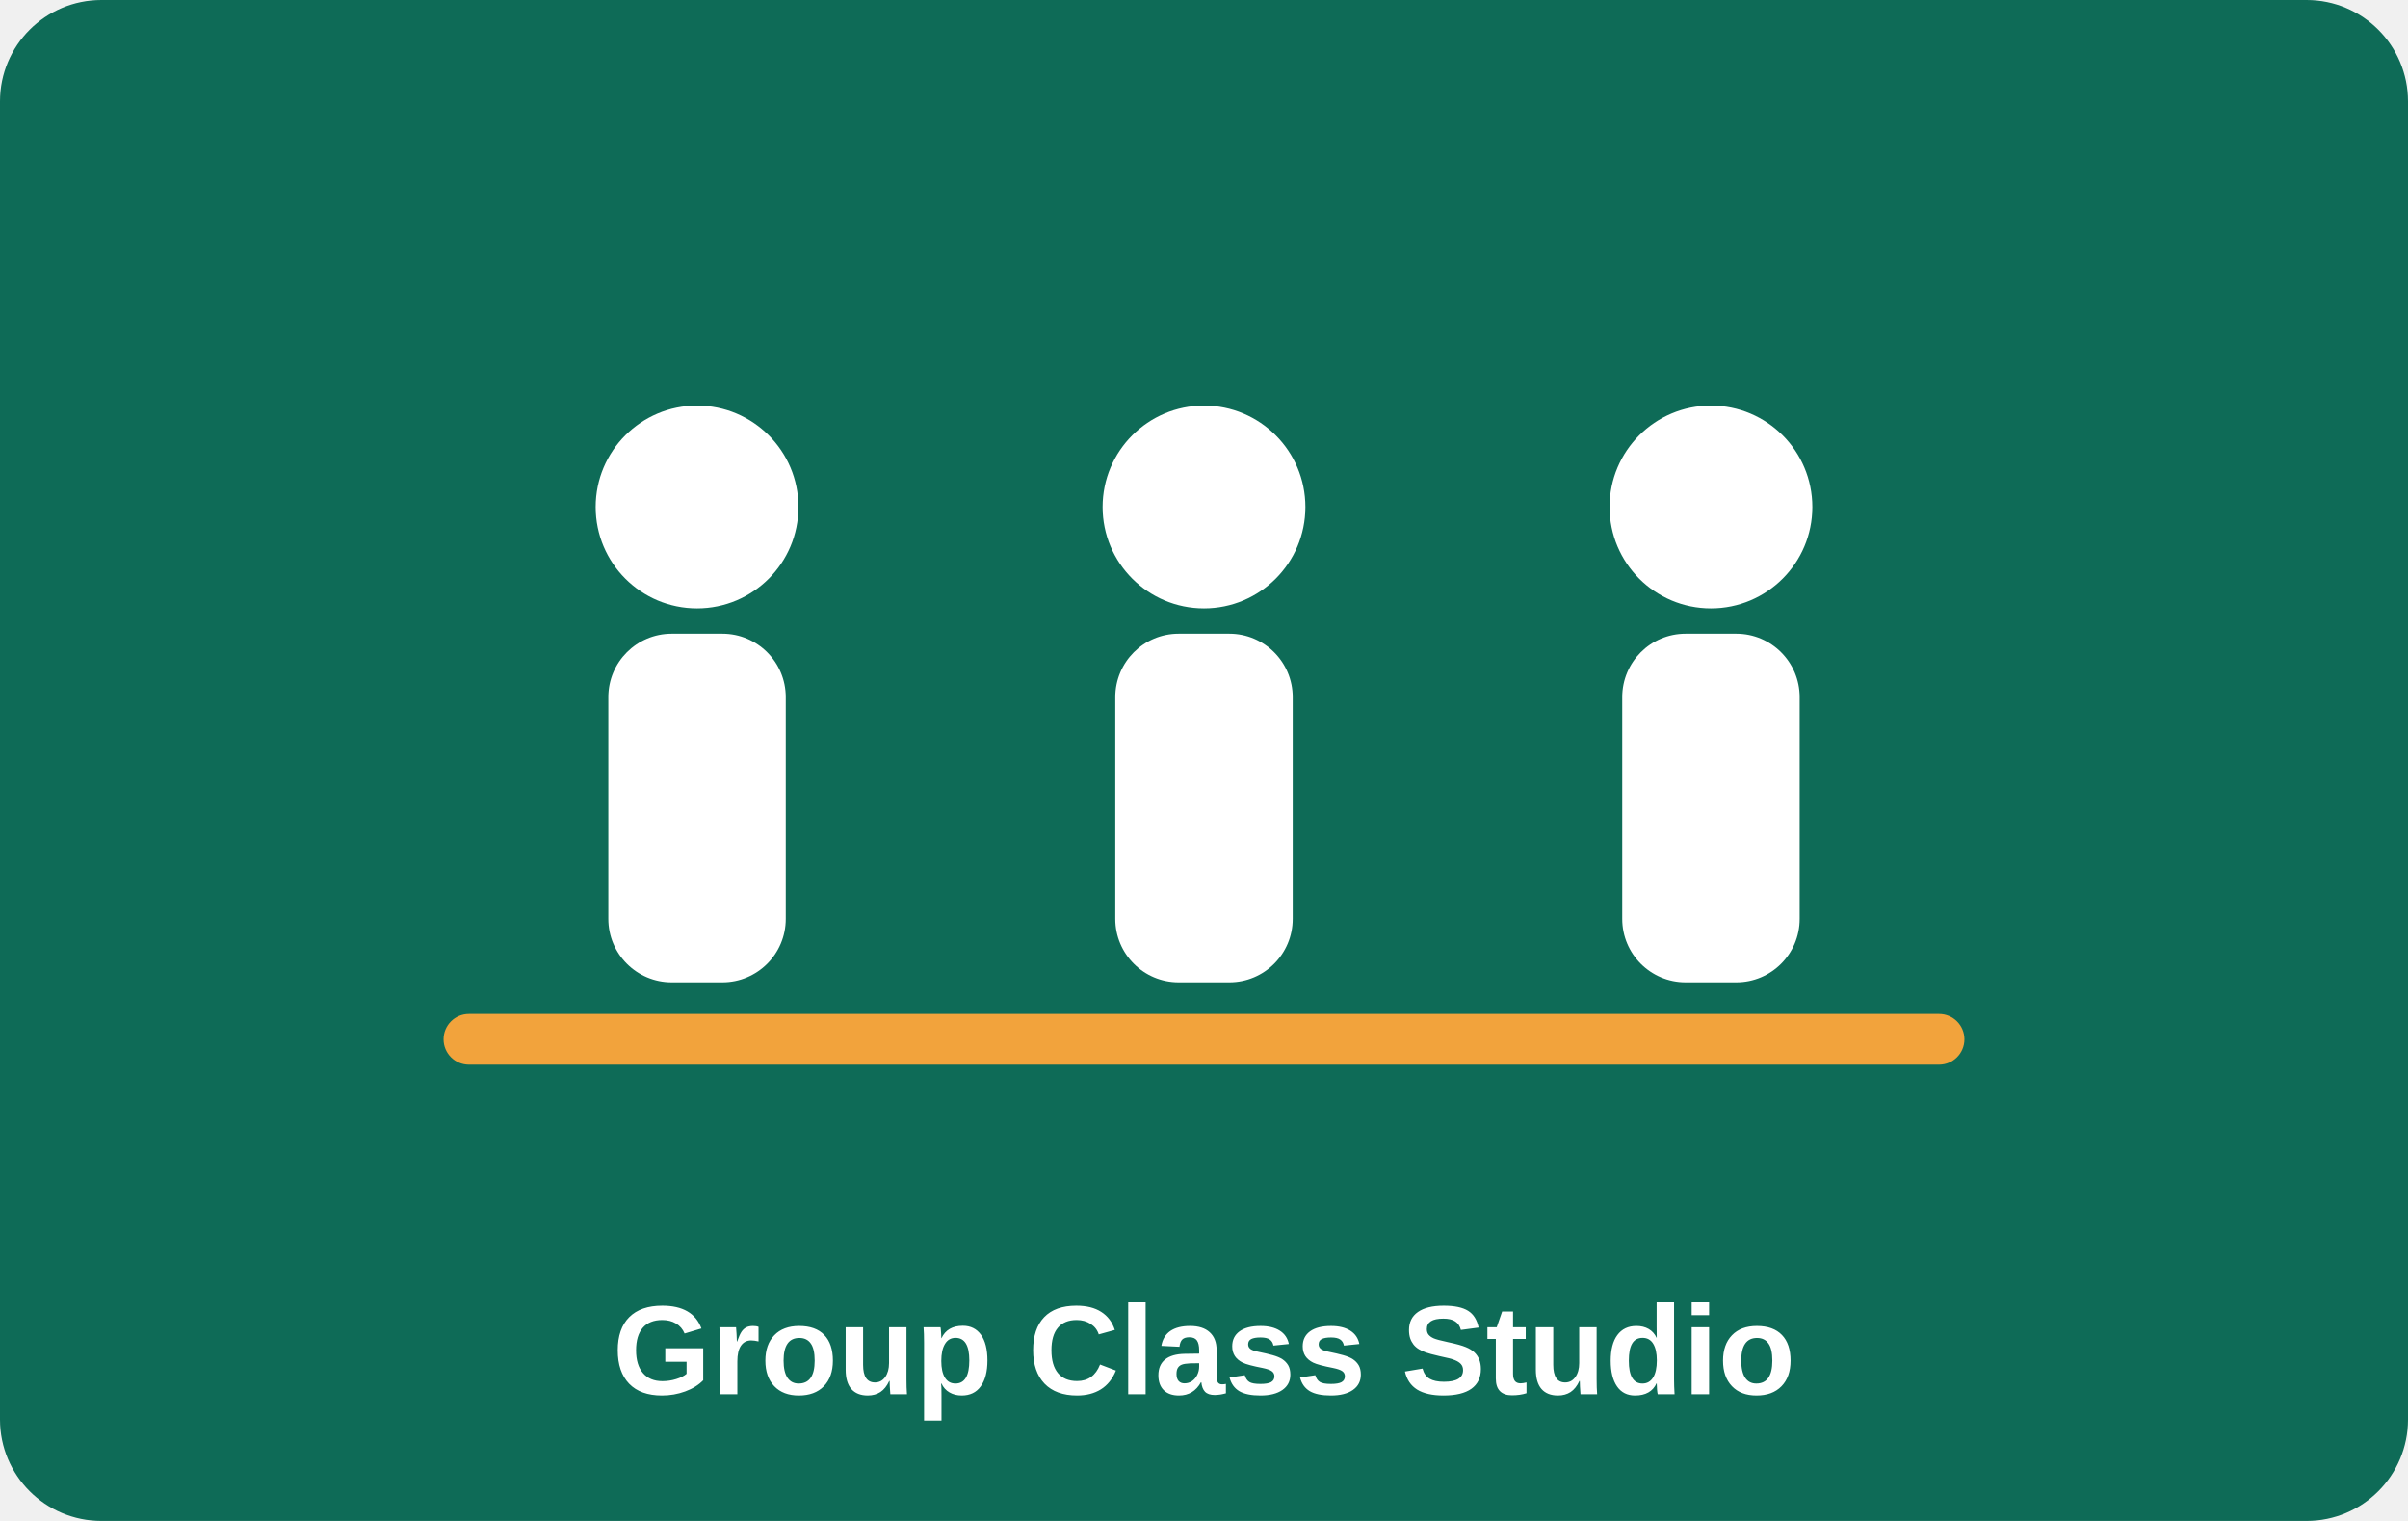
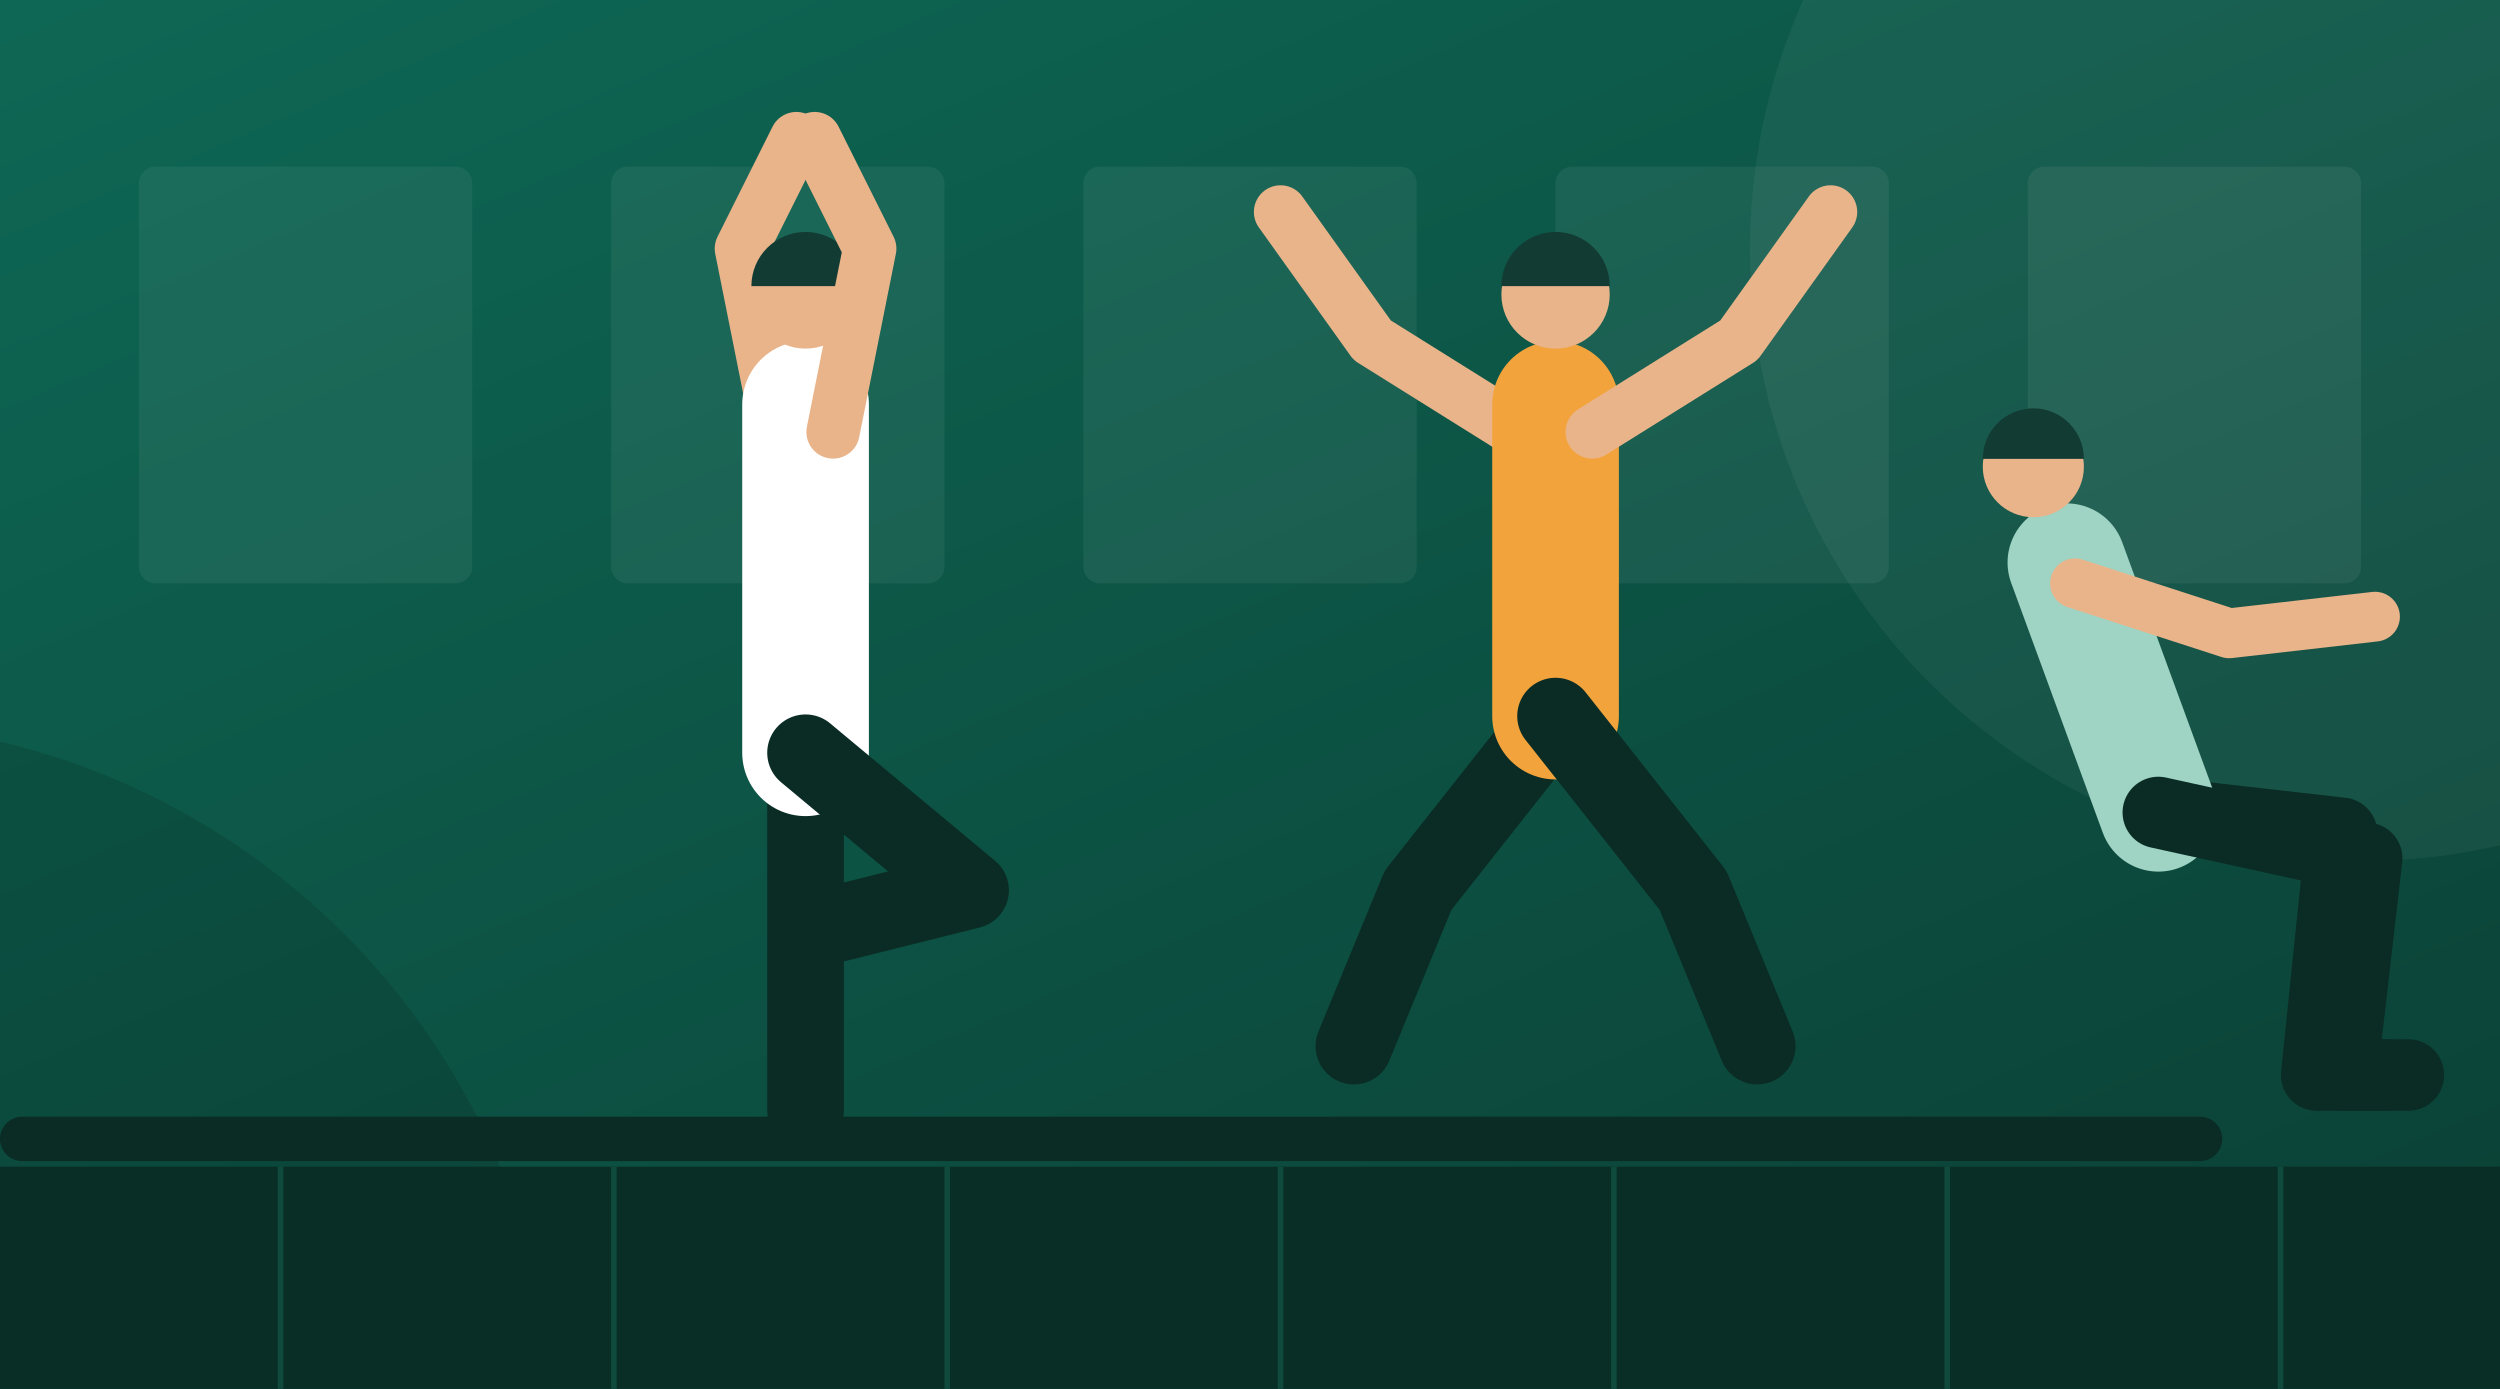
- <svg xmlns="http://www.w3.org/2000/svg" viewBox="0 0 380 240" width="380" height="240">
-   <rect width="380" height="240" rx="16" fill="#0E6B57" />
-   <circle cx="110" cy="80" r="16" fill="#FFFFFF" />
-   <rect x="96" y="100" width="28" height="55" rx="10" fill="#FFFFFF" />
-   <circle cx="190" cy="80" r="16" fill="#FFFFFF" />
-   <rect x="176" y="100" width="28" height="55" rx="10" fill="#FFFFFF" />
-   <circle cx="270" cy="80" r="16" fill="#FFFFFF" />
-   <rect x="256" y="100" width="28" height="55" rx="10" fill="#FFFFFF" />
-   <rect x="70" y="160" width="240" height="8" rx="4" fill="#F2A33C" />
-   <text x="190" y="220" font-family="Arial" font-size="20" font-weight="bold" fill="#FFFFFF" text-anchor="middle">Group Class Studio</text>
+ <svg xmlns="http://www.w3.org/2000/svg" viewBox="200 0 900 500" width="900" height="500">
+   <defs>
+     <linearGradient id="sky" x1="0" y1="0" x2="1" y2="1">
+       <stop offset="0" stop-color="#0E6B57" />
+       <stop offset="1" stop-color="#0B3D33" />
+     </linearGradient>
+   </defs>
+   <rect width="1200" height="500" fill="url(#sky)" />
+   <circle cx="1050" cy="90" r="220" fill="#FFFFFF" opacity="0.05" />
+   <circle cx="140" cy="520" r="260" fill="#000000" opacity="0.12" />
+   <rect x="0" y="420" width="1200" height="80" fill="#082E26" />
+   <rect x="60" y="420" width="2" height="80" fill="#0F4A3D" />
+   <rect x="180" y="420" width="2" height="80" fill="#0F4A3D" />
+   <rect x="300" y="420" width="2" height="80" fill="#0F4A3D" />
+   <rect x="420" y="420" width="2" height="80" fill="#0F4A3D" />
+   <rect x="540" y="420" width="2" height="80" fill="#0F4A3D" />
+   <rect x="660" y="420" width="2" height="80" fill="#0F4A3D" />
+   <rect x="780" y="420" width="2" height="80" fill="#0F4A3D" />
+   <rect x="900" y="420" width="2" height="80" fill="#0F4A3D" />
+   <rect x="1020" y="420" width="2" height="80" fill="#0F4A3D" />
+   <rect x="1140" y="420" width="2" height="80" fill="#0F4A3D" />
+   <rect x="80" y="60" width="120" height="150" rx="6" fill="#FFFFFF" opacity="0.06" />
+   <rect x="250" y="60" width="120" height="150" rx="6" fill="#FFFFFF" opacity="0.06" />
+   <rect x="420" y="60" width="120" height="150" rx="6" fill="#FFFFFF" opacity="0.06" />
+   <rect x="590" y="60" width="120" height="150" rx="6" fill="#FFFFFF" opacity="0.06" />
+   <rect x="760" y="60" width="120" height="150" rx="6" fill="#FFFFFF" opacity="0.06" />
+   <rect x="930" y="60" width="120" height="150" rx="6" fill="#FFFFFF" opacity="0.06" />
+   <rect x="1100" y="60" width="120" height="150" rx="6" fill="#FFFFFF" opacity="0.06" />
+   <rect x="200" y="402" width="800" height="16" rx="8" fill="#0A2C25" />
+   <polyline points="490.0,271.0 490.0,399.7" fill="none" stroke="#0A2C25" stroke-width="27.6" stroke-linecap="round" stroke-linejoin="round" />
+   <polyline points="480.1,155.5 466.9,89.5 486.7,49.9" fill="none" stroke="#E9B48A" stroke-width="19.2" stroke-linecap="round" stroke-linejoin="round" />
+   <polyline points="490.0,271.0 490.0,145.6" fill="none" stroke="#FFFFFF" stroke-width="45.6" stroke-linecap="round" stroke-linejoin="round" />
+   <polyline points="490.0,271.0 549.4,320.5 496.6,333.7" fill="none" stroke="#0A2C25" stroke-width="27.6" stroke-linecap="round" stroke-linejoin="round" />
+   <circle cx="490.0" cy="106.0" r="19.5" fill="#E9B48A" />
+   <path d="M470.5 103.0 a19.5 19.5 0 0 1 39.0 0 z" fill="#123B33" />
+   <polyline points="499.9,155.5 513.1,89.5 493.3,49.9" fill="none" stroke="#E9B48A" stroke-width="19.2" stroke-linecap="round" stroke-linejoin="round" />
+   <polyline points="760.0,257.8 710.5,320.5 687.4,376.6" fill="none" stroke="#0A2C25" stroke-width="27.6" stroke-linecap="round" stroke-linejoin="round" />
+   <polyline points="746.8,155.5 694.0,122.5 661.0,76.3" fill="none" stroke="#E9B48A" stroke-width="19.2" stroke-linecap="round" stroke-linejoin="round" />
+   <polyline points="760.0,257.8 760.0,145.6" fill="none" stroke="#F2A33C" stroke-width="45.6" stroke-linecap="round" stroke-linejoin="round" />
+   <polyline points="760.0,257.8 809.5,320.5 832.6,376.6" fill="none" stroke="#0A2C25" stroke-width="27.6" stroke-linecap="round" stroke-linejoin="round" />
+   <circle cx="760.0" cy="106.0" r="19.5" fill="#E9B48A" />
+   <path d="M740.5 103.0 a19.5 19.5 0 0 1 39.0 0 z" fill="#123B33" />
+   <polyline points="773.2,155.5 826.0,122.5 859.0,76.3" fill="none" stroke="#E9B48A" stroke-width="19.2" stroke-linecap="round" stroke-linejoin="round" />
+   <polyline points="977.0,292.5 1043.0,300.0 1034.0,387.0 1058.0,387.0" fill="none" stroke="#0A2C25" stroke-width="25.76" stroke-linecap="round" stroke-linejoin="round" />
+   <polyline points="977.0,292.5 944.0,202.5" fill="none" stroke="#9FD3C3" stroke-width="42.56" stroke-linecap="round" stroke-linejoin="round" />
+   <polyline points="977.0,292.5 1052.0,309.0 1043.0,387.0 1067.0,387.0" fill="none" stroke="#0A2C25" stroke-width="25.76" stroke-linecap="round" stroke-linejoin="round" />
+   <circle cx="932.0" cy="168.0" r="18.2" fill="#E9B48A" />
+   <path d="M913.8 165.2 a18.2 18.2 0 0 1 36.4 0 z" fill="#123B33" />
+   <polyline points="947.0,210.0 1002.5,228.0 1055.0,222.0" fill="none" stroke="#E9B48A" stroke-width="17.92" stroke-linecap="round" stroke-linejoin="round" />
</svg>
